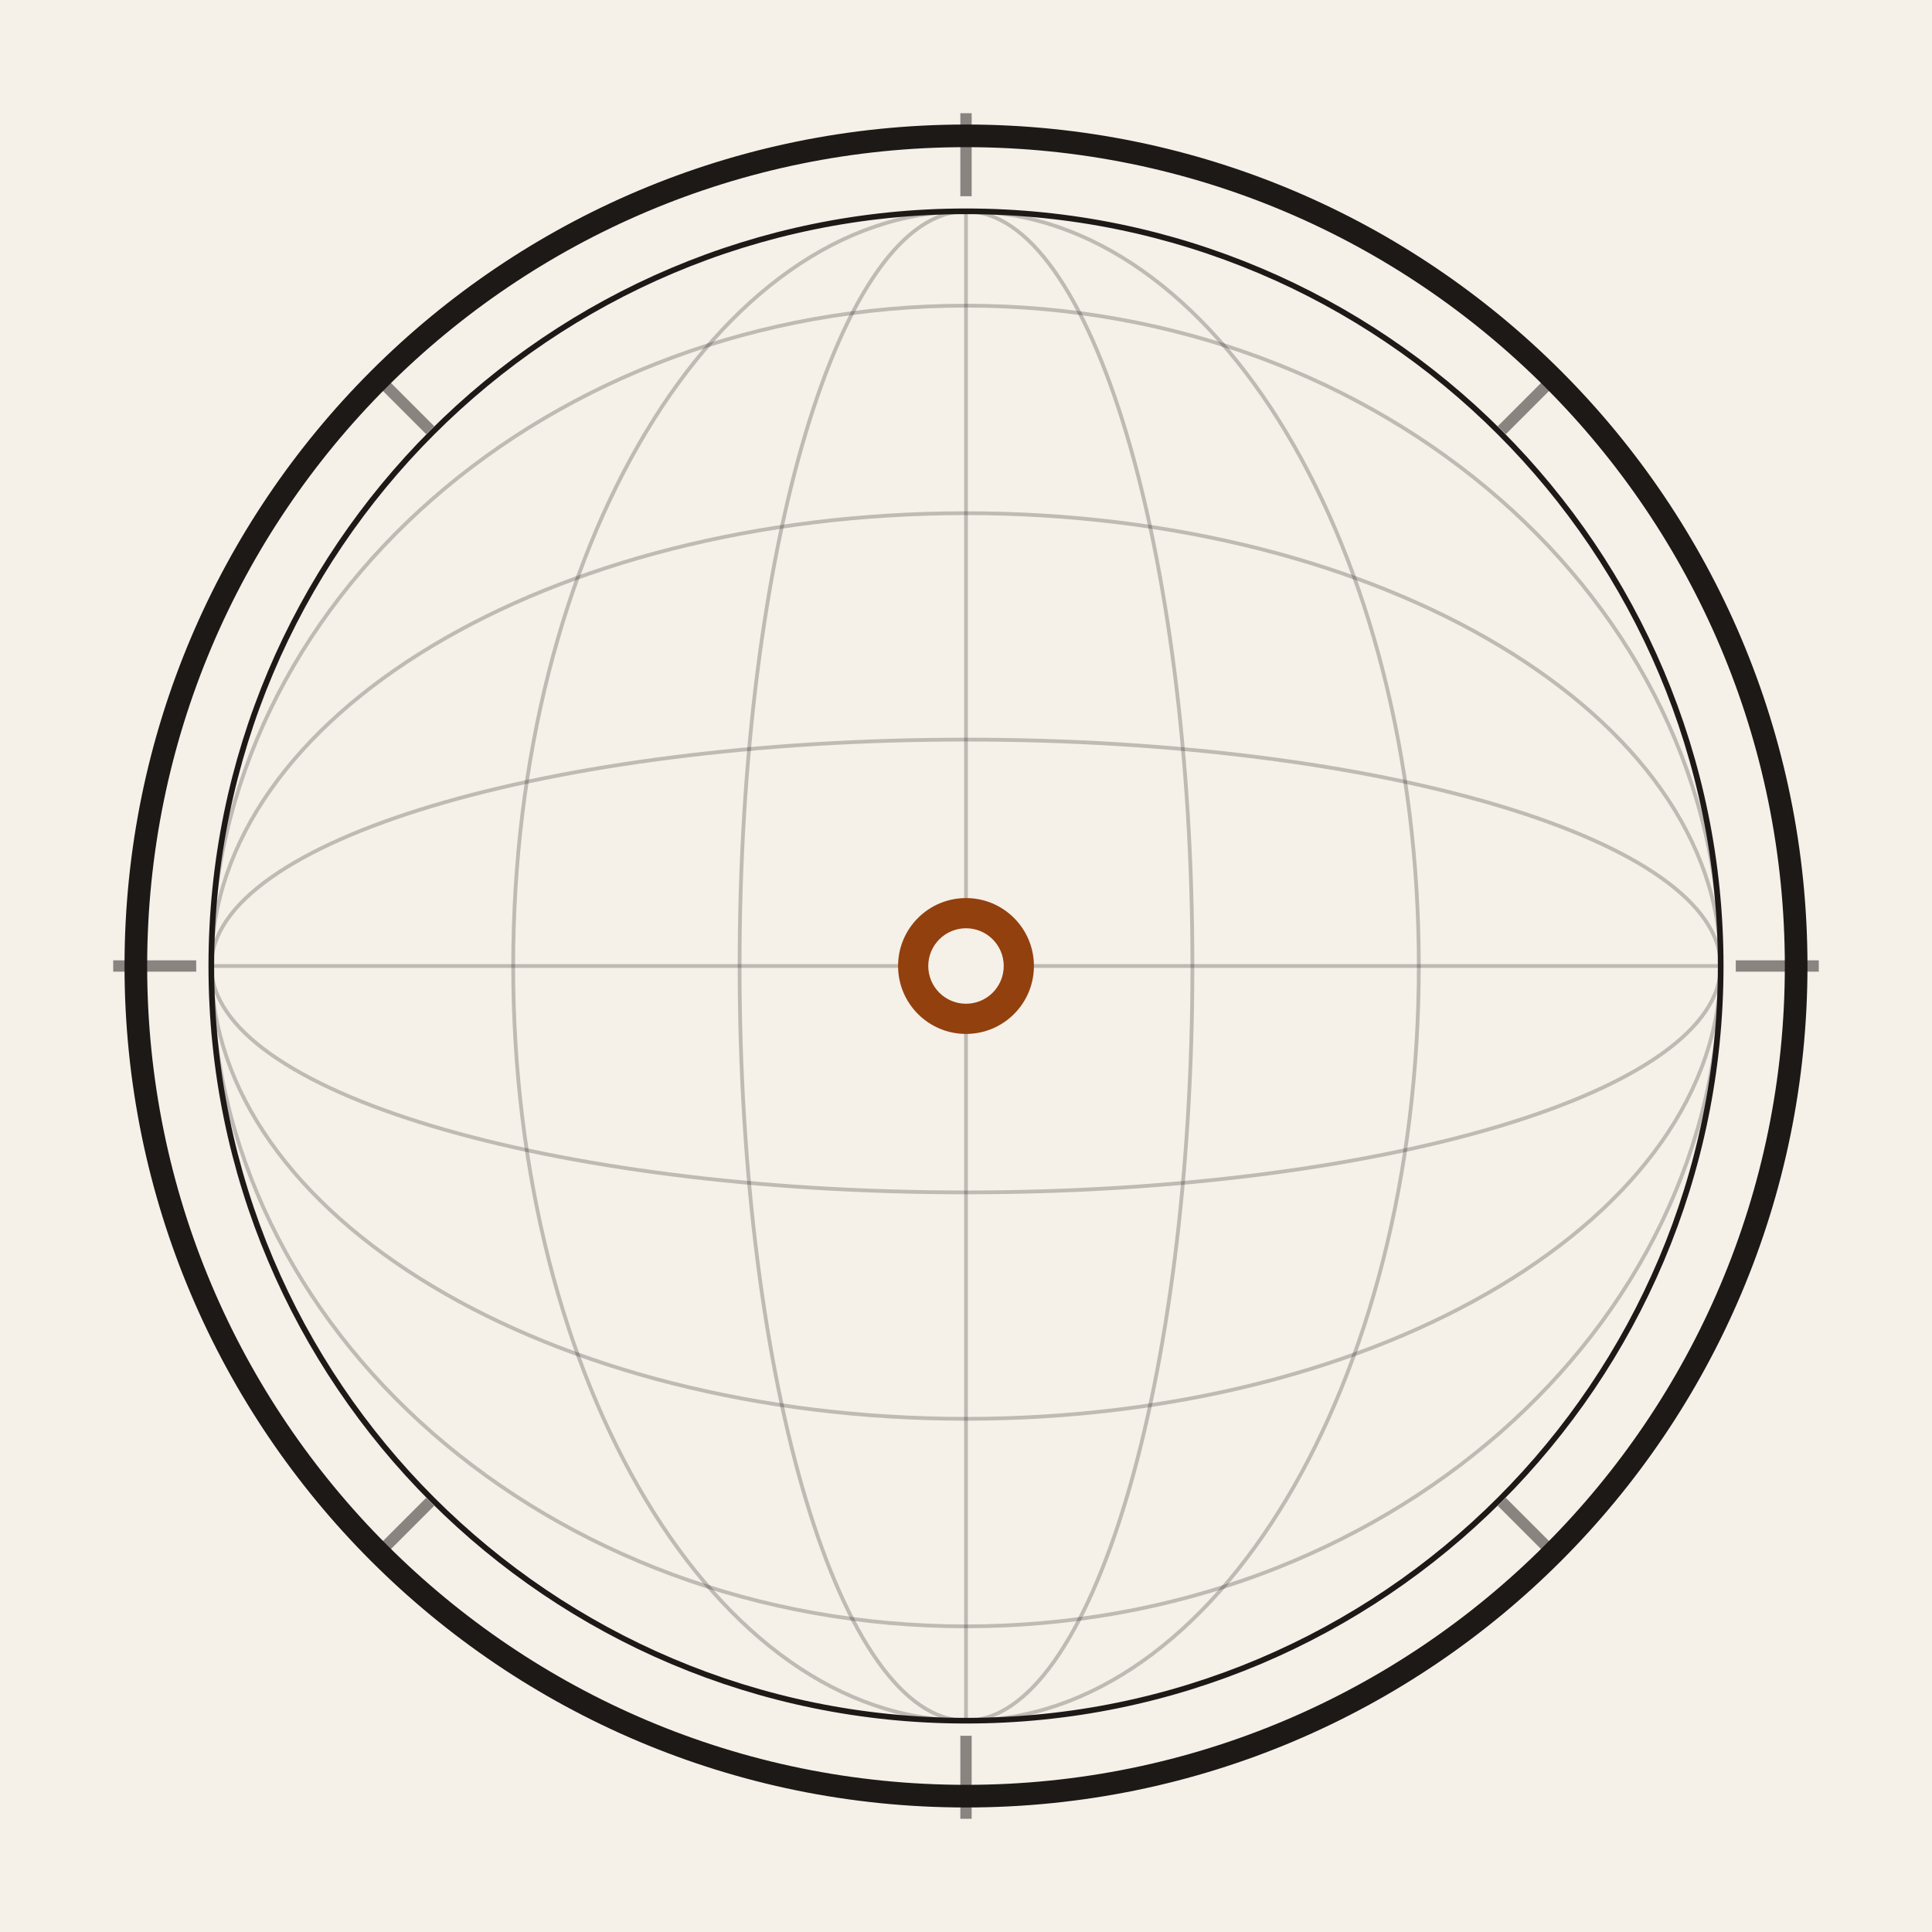
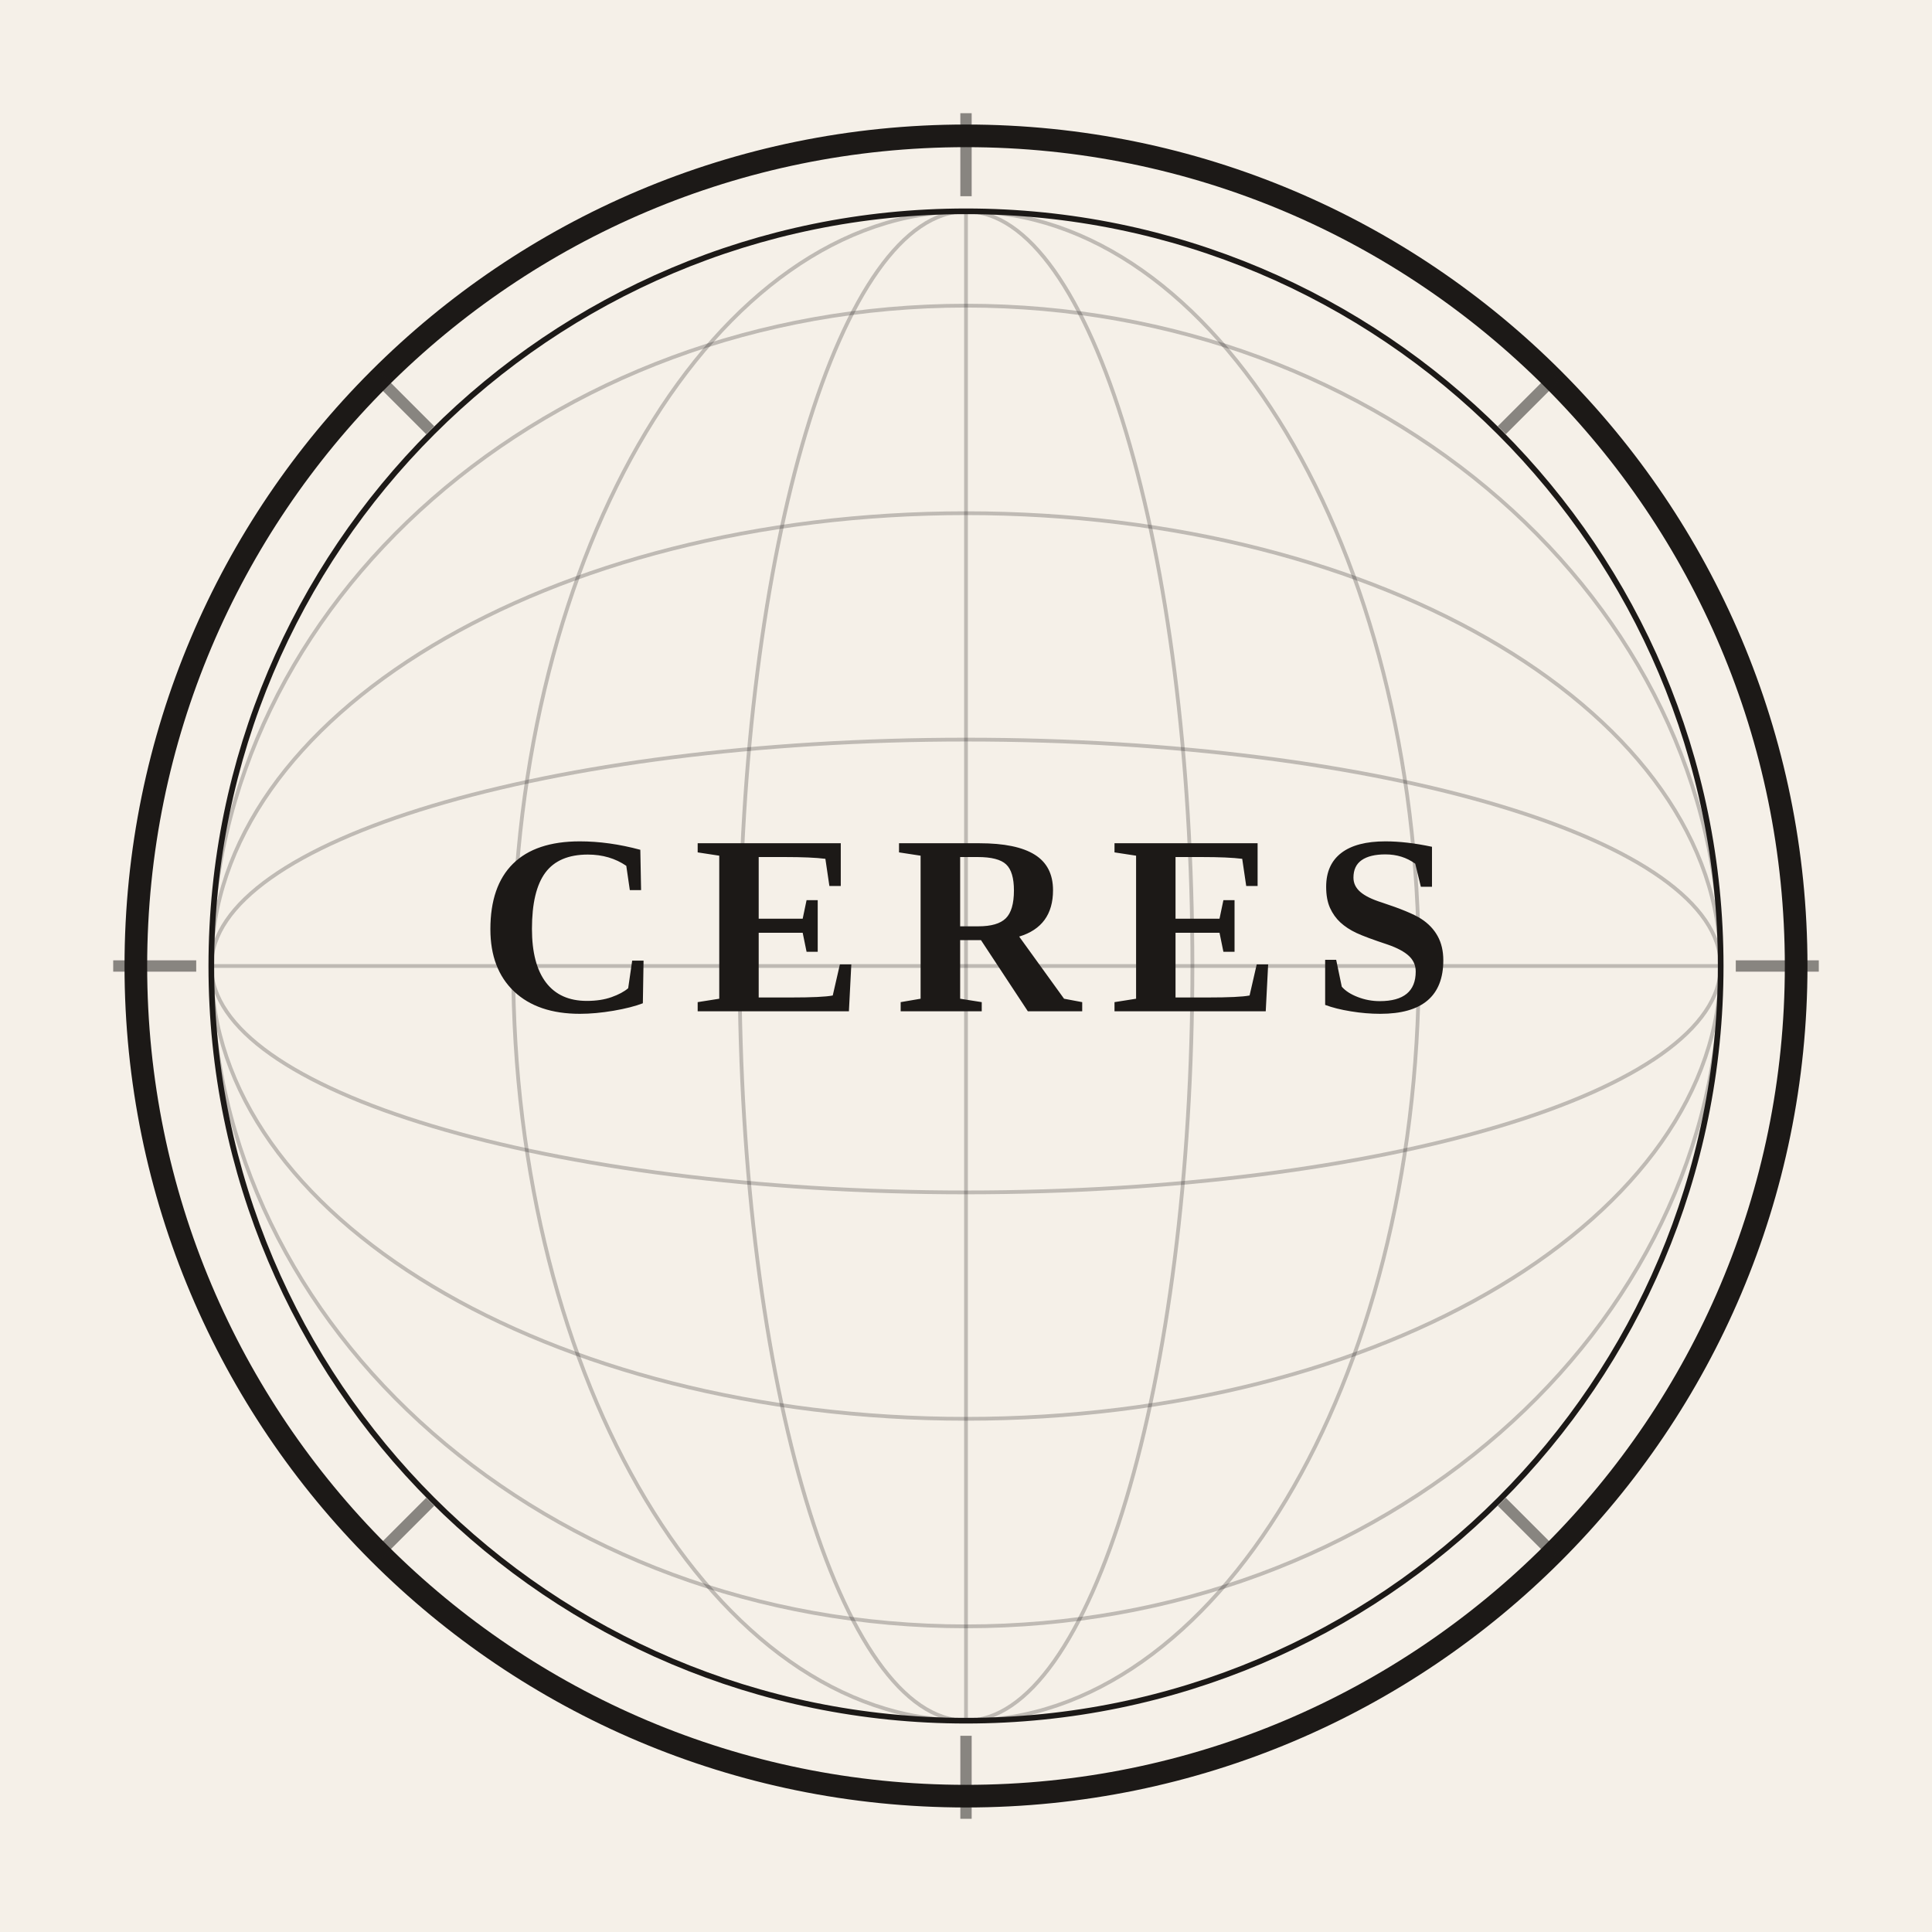
<svg xmlns="http://www.w3.org/2000/svg" viewBox="0 0 512 512" width="512" height="512">
  <rect width="512" height="512" fill="#F5F0E8" />
  <circle cx="256" cy="256" r="220" fill="none" stroke="#1C1917" stroke-width="6" />
  <circle cx="256" cy="256" r="200" fill="none" stroke="#1C1917" stroke-width="1.5" />
  <ellipse cx="256" cy="256" rx="200" ry="60" fill="none" stroke="#1C1917" stroke-width="1" opacity="0.25" />
  <ellipse cx="256" cy="256" rx="200" ry="120" fill="none" stroke="#1C1917" stroke-width="1" opacity="0.25" />
  <ellipse cx="256" cy="256" rx="200" ry="175" fill="none" stroke="#1C1917" stroke-width="1" opacity="0.25" />
  <ellipse cx="256" cy="256" rx="60" ry="200" fill="none" stroke="#1C1917" stroke-width="1" opacity="0.25" />
  <ellipse cx="256" cy="256" rx="120" ry="200" fill="none" stroke="#1C1917" stroke-width="1" opacity="0.25" />
  <line x1="56" y1="256" x2="456" y2="256" stroke="#1C1917" stroke-width="1" opacity="0.25" />
  <line x1="256" y1="56" x2="256" y2="456" stroke="#1C1917" stroke-width="1" opacity="0.25" />
-   <circle cx="256" cy="256" r="18" fill="#92400E" />
-   <circle cx="256" cy="256" r="10" fill="#F5F0E8" />
+   <text x="256" y="268" font-family="Georgia, 'Times New Roman', serif" font-size="68" font-weight="700" letter-spacing="8" text-anchor="middle" fill="#1C1917">CERES</text>
  <g stroke="#1C1917" stroke-width="3" opacity="0.5">
    <line x1="256" y1="30" x2="256" y2="52" />
    <line x1="256" y1="460" x2="256" y2="482" />
    <line x1="30" y1="256" x2="52" y2="256" />
    <line x1="460" y1="256" x2="482" y2="256" />
    <line x1="100" y1="100" x2="114" y2="114" />
    <line x1="412" y1="100" x2="398" y2="114" />
    <line x1="100" y1="412" x2="114" y2="398" />
    <line x1="412" y1="412" x2="398" y2="398" />
  </g>
</svg>
